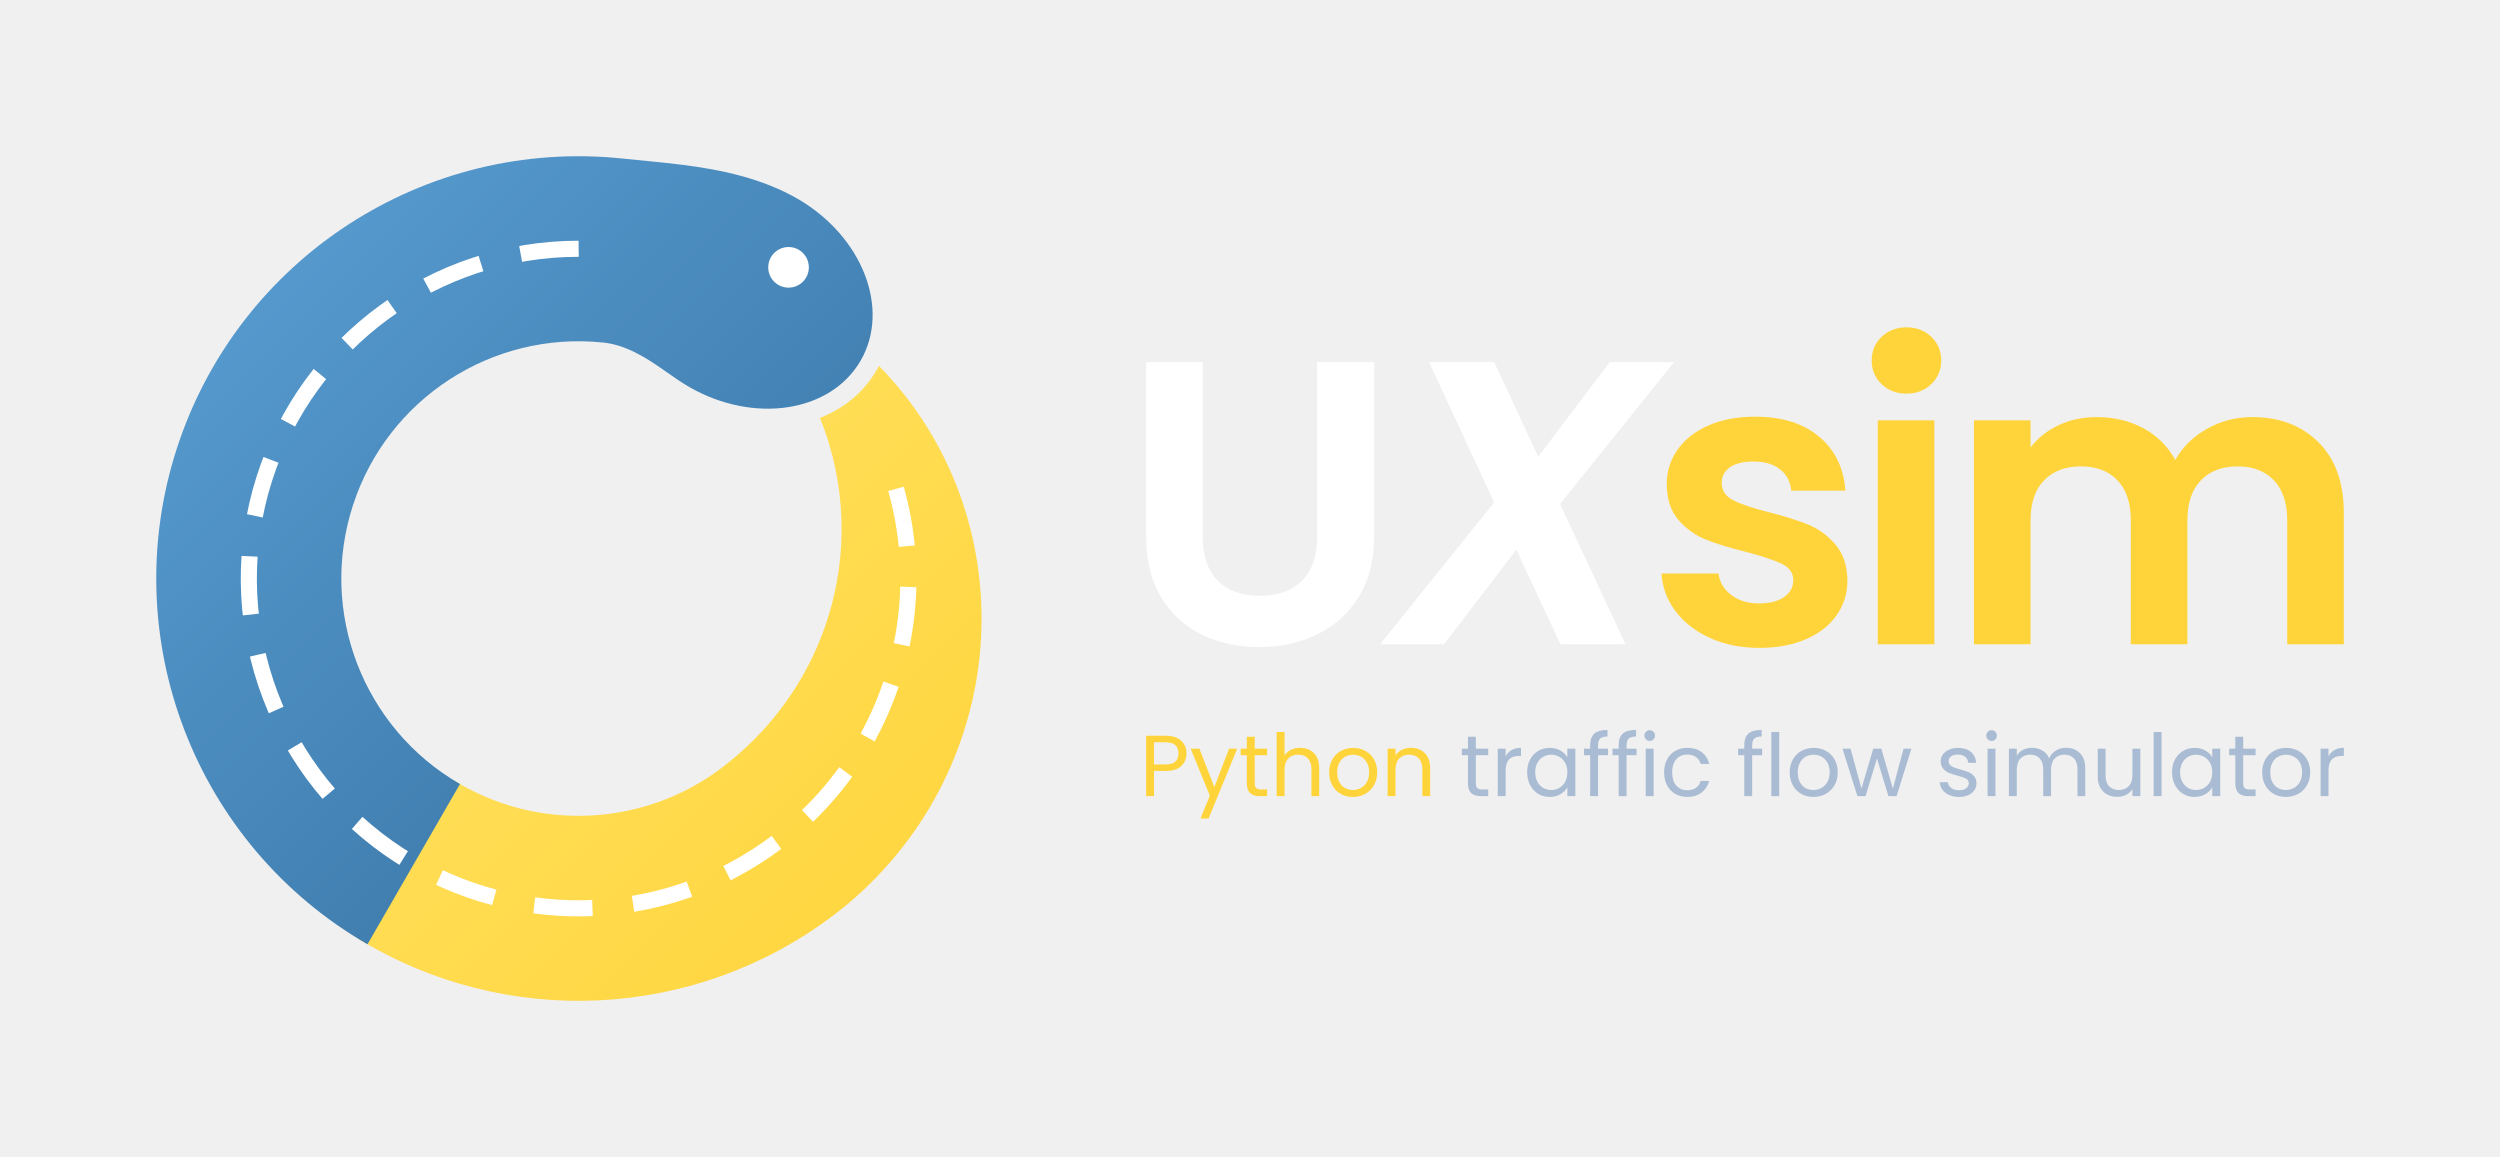
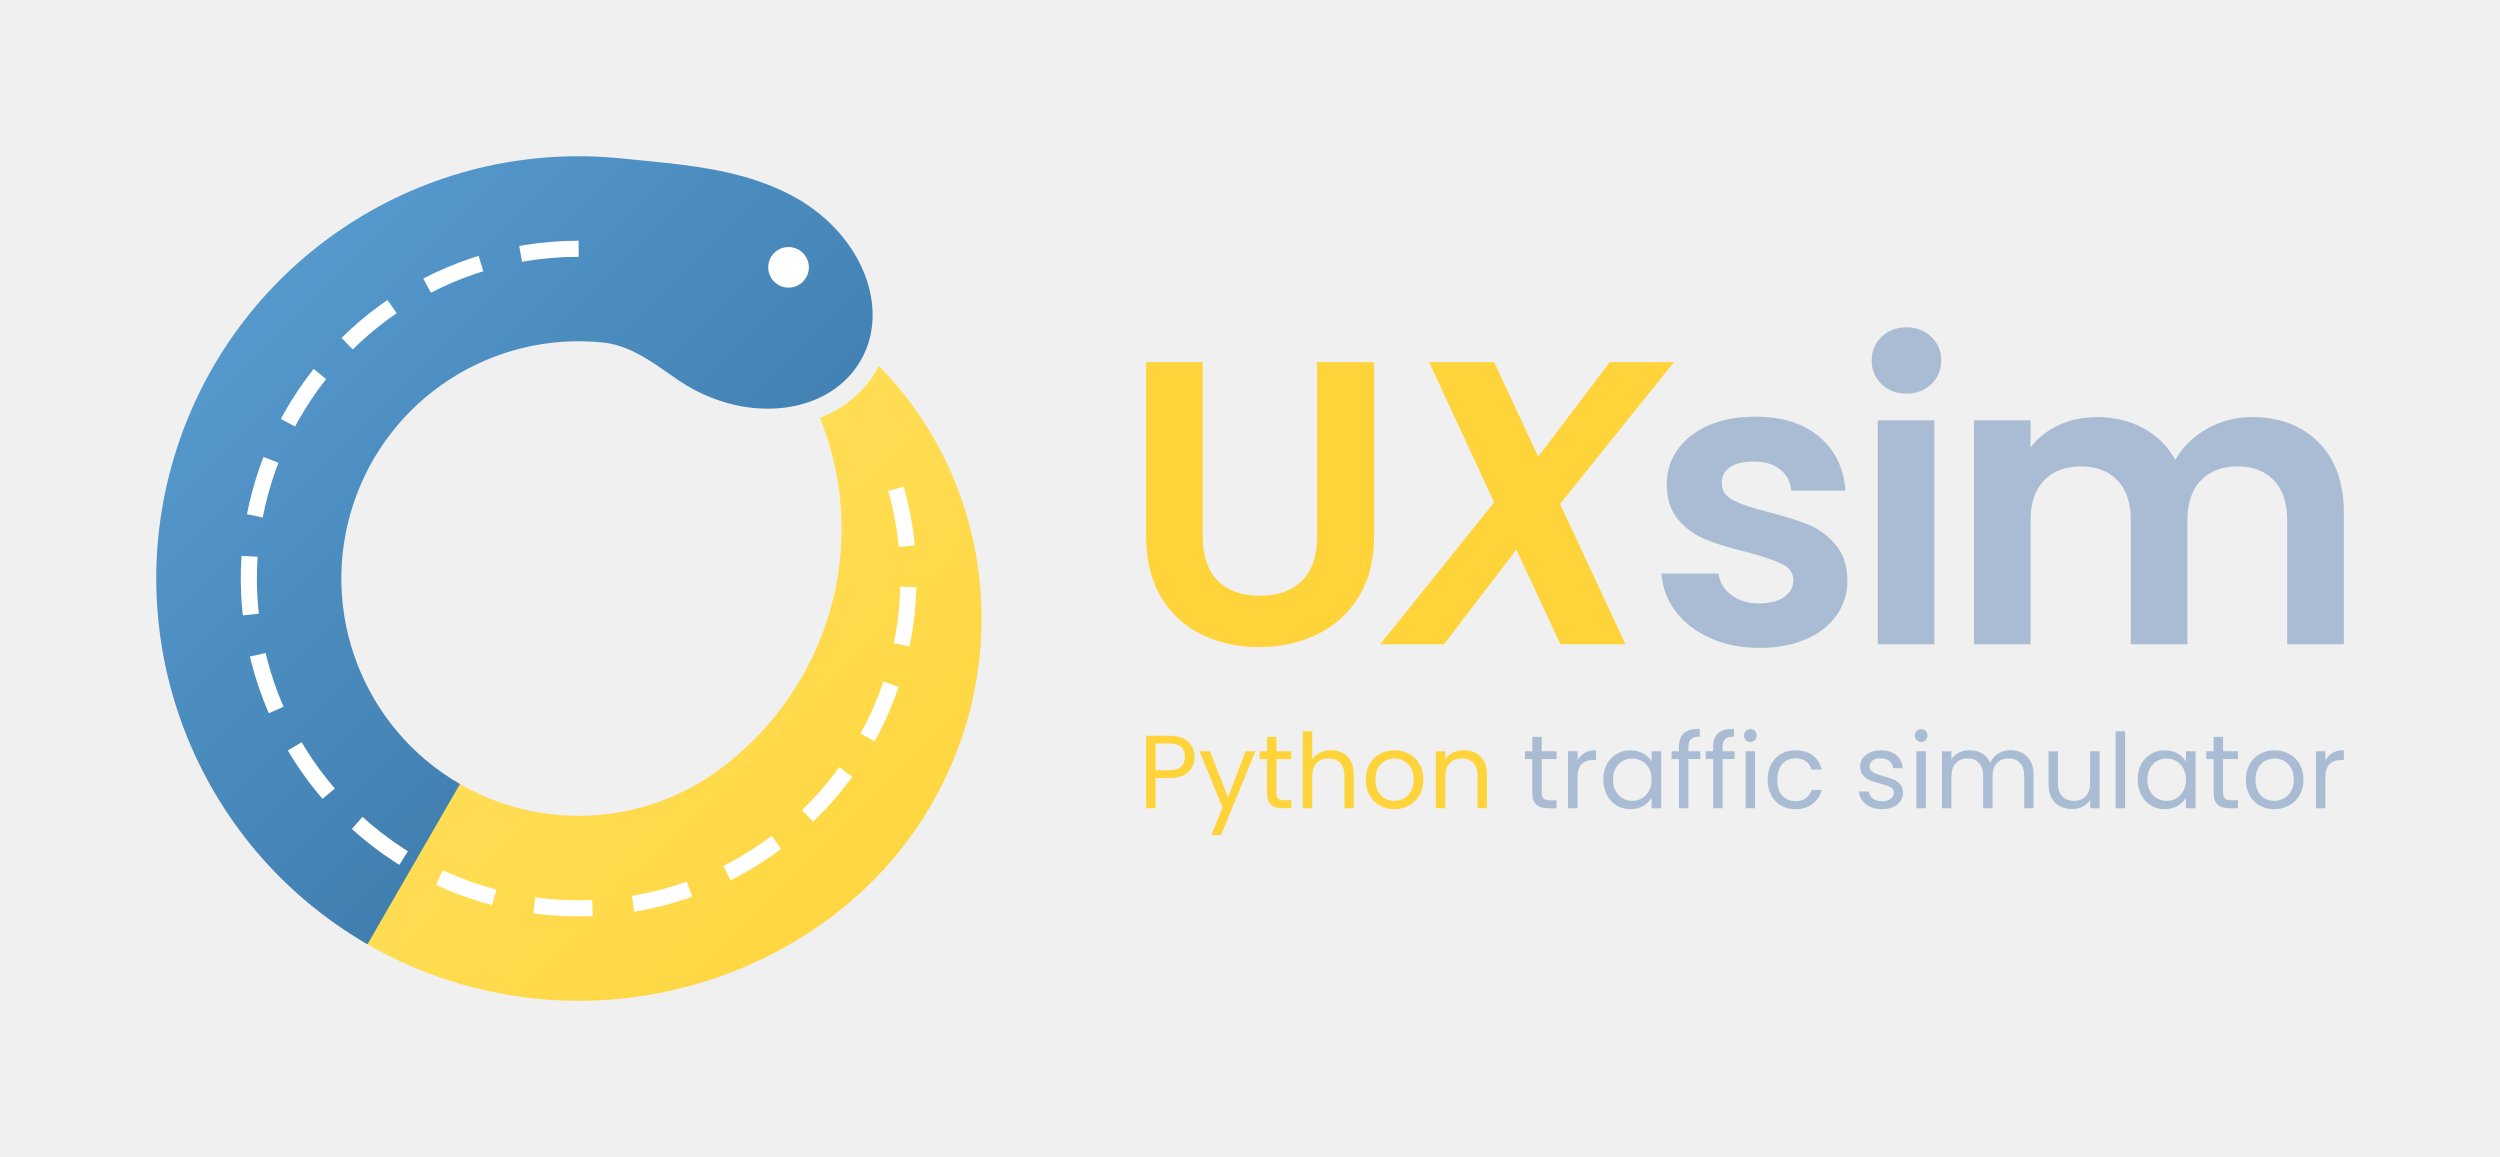
<svg xmlns="http://www.w3.org/2000/svg" width="1280" height="592" viewBox="0 0 1280 592" role="img">
  <defs>
    <linearGradient id="uxsim-hero-transparent-dark-blue" gradientUnits="userSpaceOnUse" x1="60" y1="60" x2="452" y2="452">
      <stop offset="0" stop-color="#5A9FD4" />
      <stop offset="1" stop-color="#306998" />
    </linearGradient>
    <linearGradient id="uxsim-hero-transparent-dark-yellow" gradientUnits="userSpaceOnUse" x1="60" y1="60" x2="452" y2="452">
      <stop offset="0" stop-color="#FFE873" />
      <stop offset="1" stop-color="#FFD43B" />
    </linearGradient>
    <clipPath id="uxsim-hero-transparent-dark-bite">
      <path clip-rule="evenodd" d="M0 0H512V512H0Z M271.75 75.72 A76.50 63.00 30.00 1 0 404.25 152.22 A76.50 63.00 30.00 1 0 271.75 75.72Z" />
    </clipPath>
  </defs>
-   <g transform="translate(32.676 32.640) scale(1.0296)">
+   <g transform="translate(32.676 32.64) scale(1.0296)">
    <path fill="url(#uxsim-hero-transparent-dark-yellow)" clip-path="url(#uxsim-hero-transparent-dark-bite)" d="M146.28 435.05 A210.00 210.00 0 0 0 382.38 423.71 C402.87 408.27 420.10 388.54 432.60 366.35 C445.10 344.16 452.85 319.55 455.42 294.76 C457.98 269.98 455.38 245.06 448.24 222.10 C441.11 199.14 429.47 178.17 414.75 160.61 C400.04 143.06 382.28 128.93 363.20 118.79 A10.12 10.12 0 0 0 350.74 134.74 C363.24 149.28 372.48 165.66 378.40 182.46 C384.32 199.25 386.95 216.44 386.77 232.94 C386.60 249.45 383.64 265.27 378.56 279.82 C373.48 294.37 366.30 307.67 357.56 319.46 C348.82 331.25 338.53 341.56 327.01 350.24 A118.00 118.00 0 0 1 194.35 356.61 Z" />
    <path fill="url(#uxsim-hero-transparent-dark-blue)" d="M151.00 437.87 A210.00 210.00 0 0 1 277.95 47.15 C287.67 48.17 297.44 48.99 307.31 50.23 C317.17 51.46 327.13 53.13 336.89 55.80 C346.65 58.46 356.21 62.13 365.00 67.21 A67.50 54.00 30.00 0 1 311.00 160.74 C306.57 158.18 302.38 155.14 297.98 152.09 C293.59 149.03 288.99 145.97 284.05 143.52 C279.10 141.06 273.80 139.22 268.33 138.65 A118.00 118.00 0 0 0 197.00 358.19 Z" />
    <path fill="none" stroke="#fff" stroke-width="8" stroke-dasharray="29.01 20.30" d="M413.82 211.41 C419.77 232.46 421.45 254.71 418.72 276.41 C416.00 298.12 408.88 319.26 397.92 338.19 C386.96 357.11 372.17 373.81 354.70 386.98 A164.00 164.00 0 1 1 256.00 92.00" />
    <circle cx="360.39" cy="101.24" r="10.1" fill="#fff" />
  </g>
  <g transform="translate(572.947 329.855) scale(0.206961)">
-     <path fill="#fff" d="M207 -698V-266Q207 -195 244 -157.5Q281 -120 348 -120Q416 -120 453 -157.5Q490 -195 490 -266V-698H631V-267Q631 -178 592.5 -116.5Q554 -55 489.5 -24Q425 7 346 7Q268 7 204.5 -24Q141 -55 104 -116.5Q67 -178 67 -267V-698ZM1091 -347 1253 0H1092L983 -234L804 0H646L928 -351L767 -698H928L1037 -464L1214 -698H1373Z" />
-     <path fill="#FFD43B" d="M1342 -175H1483Q1487 -143 1514.5 -122Q1542 -101 1583 -101Q1623 -101 1645.5 -117Q1668 -133 1668 -158Q1668 -185 1640.5 -198.5Q1613 -212 1553 -228Q1491 -243 1451.5 -259Q1412 -275 1383.5 -308Q1355 -341 1355 -397Q1355 -443 1381.5 -481Q1408 -519 1457.5 -541Q1507 -563 1574 -563Q1673 -563 1732 -513.5Q1791 -464 1797 -380H1663Q1660 -413 1635.5 -432.5Q1611 -452 1570 -452Q1532 -452 1511.5 -438Q1491 -424 1491 -399Q1491 -371 1519 -356.5Q1547 -342 1606 -327Q1666 -312 1705 -296Q1744 -280 1772.5 -246.5Q1801 -213 1802 -158Q1802 -110 1775.5 -72Q1749 -34 1699.5 -12.5Q1650 9 1584 9Q1516 9 1462 -15.5Q1408 -40 1376.5 -82Q1345 -124 1342 -175ZM1862 -702Q1862 -737 1886.5 -760.5Q1911 -784 1948 -784Q1985 -784 2009.5 -760.5Q2034 -737 2034 -702Q2034 -667 2009.5 -643.5Q1985 -620 1948 -620Q1911 -620 1886.5 -643.5Q1862 -667 1862 -702ZM2017 -554V0H1877V-554ZM3030 -325V0H2890V-306Q2890 -371 2857 -405.5Q2824 -440 2767 -440Q2710 -440 2676.5 -405.5Q2643 -371 2643 -306V0H2503V-306Q2503 -371 2470 -405.5Q2437 -440 2380 -440Q2322 -440 2288.5 -405.5Q2255 -371 2255 -306V0H2115V-554H2255V-487Q2282 -522 2324.5 -542Q2367 -562 2418 -562Q2483 -562 2534 -534.5Q2585 -507 2613 -456Q2640 -504 2691.5 -533Q2743 -562 2803 -562Q2905 -562 2967.5 -499.5Q3030 -437 3030 -325Z" />
+     <path fill="#FFD43B" d="M207 -698V-266Q207 -195 244 -157.5Q281 -120 348 -120Q416 -120 453 -157.5Q490 -195 490 -266V-698H631V-267Q631 -178 592.5 -116.5Q554 -55 489.5 -24Q425 7 346 7Q268 7 204.5 -24Q141 -55 104 -116.5Q67 -178 67 -267V-698ZM1091 -347 1253 0H1092L983 -234L804 0H646L928 -351L767 -698H928L1037 -464L1214 -698H1373Z" />
+     <path fill="#A9BCD3" d="M1342 -175H1483Q1487 -143 1514.5 -122Q1542 -101 1583 -101Q1623 -101 1645.5 -117Q1668 -133 1668 -158Q1668 -185 1640.5 -198.5Q1613 -212 1553 -228Q1491 -243 1451.5 -259Q1412 -275 1383.5 -308Q1355 -341 1355 -397Q1355 -443 1381.5 -481Q1408 -519 1457.5 -541Q1507 -563 1574 -563Q1673 -563 1732 -513.5Q1791 -464 1797 -380H1663Q1660 -413 1635.5 -432.5Q1611 -452 1570 -452Q1532 -452 1511.5 -438Q1491 -424 1491 -399Q1491 -371 1519 -356.5Q1547 -342 1606 -327Q1666 -312 1705 -296Q1744 -280 1772.5 -246.5Q1801 -213 1802 -158Q1802 -110 1775.5 -72Q1749 -34 1699.5 -12.5Q1650 9 1584 9Q1516 9 1462 -15.5Q1408 -40 1376.5 -82Q1345 -124 1342 -175ZM1862 -702Q1862 -737 1886.5 -760.5Q1911 -784 1948 -784Q1985 -784 2009.5 -760.5Q2034 -737 2034 -702Q2034 -667 2009.5 -643.5Q1985 -620 1948 -620Q1911 -620 1886.5 -643.5Q1862 -667 1862 -702ZM2017 -554V0H1877V-554ZM3030 -325V0H2890V-306Q2890 -371 2857 -405.5Q2824 -440 2767 -440Q2710 -440 2676.5 -405.5Q2643 -371 2643 -306V0H2503V-306Q2503 -371 2470 -405.5Q2437 -440 2380 -440Q2322 -440 2288.5 -405.5Q2255 -371 2255 -306V0H2115V-554H2255V-487Q2282 -522 2324.5 -542Q2367 -562 2418 -562Q2483 -562 2534 -534.5Q2585 -507 2613 -456Q2640 -504 2691.5 -533Q2743 -562 2803 -562Q2905 -562 2967.5 -499.5Q3030 -437 3030 -325Z" />
  </g>
-   <g transform="translate(583.397 407.637) scale(0.0443788)">
+   <g transform="translate(582.714 413.82) scale(0.0532499)">
    <path fill="#FFD43B" d="M302 -291H168V0H77V-697H302Q420 -697 481.5 -640Q543 -583 543 -493Q543 -406 483.5 -348.5Q424 -291 302 -291ZM450 -493Q450 -622 302 -622H168V-366H302Q378 -366 414 -399Q450 -432 450 -493ZM1128 -548 798 258H704L812 -6L591 -548H692L864 -104L1034 -548ZM1330 -473V-150Q1330 -110 1347 -93.5Q1364 -77 1406 -77H1473V0H1391Q1315 0 1277 -35Q1239 -70 1239 -150V-473H1168V-548H1239V-686H1330V-548H1473V-473ZM2074 -323V0H1984V-310Q1984 -392 1943 -435.5Q1902 -479 1831 -479Q1759 -479 1716.5 -434Q1674 -389 1674 -303V0H1583V-740H1674V-470Q1701 -512 1748.5 -535Q1796 -558 1855 -558Q1917 -558 1967 -531.5Q2017 -505 2045.5 -452Q2074 -399 2074 -323ZM2189 -275Q2189 -359 2225.5 -423.5Q2262 -488 2325 -522.5Q2388 -557 2466 -557Q2544 -557 2607 -522.5Q2670 -488 2706.5 -424Q2743 -360 2743 -275Q2743 -190 2705.5 -125.5Q2668 -61 2604 -26Q2540 9 2462 9Q2385 9 2322.5 -26Q2260 -61 2224.5 -125.5Q2189 -190 2189 -275ZM2650 -275Q2650 -341 2624 -387Q2598 -433 2556 -455.5Q2514 -478 2465 -478Q2415 -478 2373.5 -455.5Q2332 -433 2307 -387Q2282 -341 2282 -275Q2282 -208 2306.5 -162Q2331 -116 2372 -93.5Q2413 -71 2462 -71Q2511 -71 2554 -94Q2597 -117 2623.5 -163Q2650 -209 2650 -275ZM3354 -323V0H3264V-310Q3264 -392 3223 -435.5Q3182 -479 3111 -479Q3039 -479 2996.5 -434Q2954 -389 2954 -303V0H2863V-548H2954V-470Q2981 -512 3027.5 -535Q3074 -558 3130 -558Q3230 -558 3292 -497.5Q3354 -437 3354 -323Z" />
-     <path fill="#A9BCD3" d="M3881 -473V-150Q3881 -110 3898 -93.5Q3915 -77 3957 -77H4024V0H3942Q3866 0 3828 -35Q3790 -70 3790 -150V-473H3719V-548H3790V-686H3881V-548H4024V-473ZM4402 -558V-464H4378Q4225 -464 4225 -298V0H4134V-548H4225V-459Q4249 -506 4293.5 -532Q4338 -558 4402 -558ZM4733 -557Q4805 -557 4858 -526Q4911 -495 4937 -448V-548H5029V0H4937V-102Q4910 -54 4856.5 -22.5Q4803 9 4732 9Q4659 9 4600 -27Q4541 -63 4507 -128Q4473 -193 4473 -276Q4473 -360 4507 -423.5Q4541 -487 4600.5 -522Q4660 -557 4733 -557ZM4751 -478Q4700 -478 4658 -454Q4616 -430 4591 -384Q4566 -338 4566 -276Q4566 -213 4591 -166.5Q4616 -120 4658 -95.5Q4700 -71 4751 -71Q4802 -71 4844.5 -95.5Q4887 -120 4912 -166.5Q4937 -213 4937 -275Q4937 -337 4912 -383Q4887 -429 4844.5 -453.5Q4802 -478 4751 -478ZM5406 -473H5291V0H5200V-473H5129V-548H5200V-587Q5200 -679 5247.5 -721.5Q5295 -764 5400 -764V-688Q5340 -688 5315.5 -664.5Q5291 -641 5291 -587V-548H5406ZM5735 -473H5620V0H5529V-473H5458V-548H5529V-587Q5529 -679 5576.5 -721.5Q5624 -764 5729 -764V-688Q5669 -688 5644.5 -664.5Q5620 -641 5620 -587V-548H5735ZM5826 -699Q5826 -725 5844 -743Q5862 -761 5888 -761Q5913 -761 5930.5 -743Q5948 -725 5948 -699Q5948 -673 5930.5 -655Q5913 -637 5888 -637Q5862 -637 5844 -655Q5826 -673 5826 -699ZM5932 -548V0H5841V-548ZM6320 -557Q6421 -557 6486.5 -508Q6552 -459 6573 -372H6475Q6461 -422 6420.5 -451Q6380 -480 6320 -480Q6242 -480 6194 -426.5Q6146 -373 6146 -275Q6146 -176 6194 -122Q6242 -68 6320 -68Q6380 -68 6420 -96Q6460 -124 6475 -176H6573Q6551 -92 6485 -41.5Q6419 9 6320 9Q6242 9 6181.5 -26Q6121 -61 6087 -125Q6053 -189 6053 -275Q6053 -360 6087 -423.5Q6121 -487 6181.5 -522Q6242 -557 6320 -557ZM7184 -473H7069V0H6978V-473H6907V-548H6978V-587Q6978 -679 7025.5 -721.5Q7073 -764 7178 -764V-688Q7118 -688 7093.5 -664.5Q7069 -641 7069 -587V-548H7184ZM7381 -740V0H7290V-740ZM7502 -275Q7502 -359 7538.5 -423.5Q7575 -488 7638 -522.5Q7701 -557 7779 -557Q7857 -557 7920 -522.5Q7983 -488 8019.5 -424Q8056 -360 8056 -275Q8056 -190 8018.5 -125.5Q7981 -61 7917 -26Q7853 9 7775 9Q7698 9 7635.5 -26Q7573 -61 7537.5 -125.5Q7502 -190 7502 -275ZM7963 -275Q7963 -341 7937 -387Q7911 -433 7869 -455.5Q7827 -478 7778 -478Q7728 -478 7686.5 -455.5Q7645 -433 7620 -387Q7595 -341 7595 -275Q7595 -208 7619.5 -162Q7644 -116 7685 -93.5Q7726 -71 7775 -71Q7824 -71 7867 -94Q7910 -117 7936.5 -163Q7963 -209 7963 -275ZM8906 -548 8735 0H8641L8509 -435L8377 0H8283L8111 -548H8204L8330 -88L8466 -548H8559L8692 -87L8816 -548ZM9233 -161H9327Q9331 -120 9365.5 -94Q9400 -68 9456 -68Q9508 -68 9538 -91Q9568 -114 9568 -149Q9568 -185 9536 -202.5Q9504 -220 9437 -237Q9376 -253 9337.5 -269.5Q9299 -286 9271.5 -318.5Q9244 -351 9244 -404Q9244 -446 9269 -481Q9294 -516 9340 -536.5Q9386 -557 9445 -557Q9536 -557 9592 -511Q9648 -465 9652 -385H9561Q9558 -428 9526.5 -454Q9495 -480 9442 -480Q9393 -480 9364 -459Q9335 -438 9335 -404Q9335 -377 9352.5 -359.5Q9370 -342 9396.5 -331.5Q9423 -321 9470 -308Q9529 -292 9566 -276.5Q9603 -261 9629.5 -230Q9656 -199 9657 -149Q9657 -104 9632 -68Q9607 -32 9561.5 -11.5Q9516 9 9457 9Q9394 9 9344 -12.5Q9294 -34 9265 -72.5Q9236 -111 9233 -161ZM9770 -699Q9770 -725 9788 -743Q9806 -761 9832 -761Q9857 -761 9874.5 -743Q9892 -725 9892 -699Q9892 -673 9874.5 -655Q9857 -637 9832 -637Q9806 -637 9788 -655Q9770 -673 9770 -699ZM9876 -548V0H9785V-548ZM10912 -323V0H10822V-310Q10822 -392 10781.5 -435.5Q10741 -479 10672 -479Q10601 -479 10559 -433.5Q10517 -388 10517 -302V0H10427V-310Q10427 -392 10386.5 -435.5Q10346 -479 10277 -479Q10206 -479 10164 -433.5Q10122 -388 10122 -302V0H10031V-548H10122V-469Q10149 -512 10194.5 -535Q10240 -558 10295 -558Q10364 -558 10417 -527Q10470 -496 10496 -436Q10519 -494 10572 -526Q10625 -558 10690 -558Q10754 -558 10804 -531.5Q10854 -505 10883 -452Q10912 -399 10912 -323ZM11547 -548V0H11456V-81Q11430 -39 11383.5 -15.5Q11337 8 11281 8Q11217 8 11166 -18.5Q11115 -45 11085.5 -98Q11056 -151 11056 -227V-548H11146V-239Q11146 -158 11187 -114.5Q11228 -71 11299 -71Q11372 -71 11414 -116Q11456 -161 11456 -247V-548ZM11792 -740V0H11701V-740ZM12173 -557Q12245 -557 12298 -526Q12351 -495 12377 -448V-548H12469V0H12377V-102Q12350 -54 12296.5 -22.5Q12243 9 12172 9Q12099 9 12040 -27Q11981 -63 11947 -128Q11913 -193 11913 -276Q11913 -360 11947 -423.5Q11981 -487 12040.5 -522Q12100 -557 12173 -557ZM12191 -478Q12140 -478 12098 -454Q12056 -430 12031 -384Q12006 -338 12006 -276Q12006 -213 12031 -166.5Q12056 -120 12098 -95.5Q12140 -71 12191 -71Q12242 -71 12284.5 -95.5Q12327 -120 12352 -166.5Q12377 -213 12377 -275Q12377 -337 12352 -383Q12327 -429 12284.5 -453.5Q12242 -478 12191 -478ZM12734 -473V-150Q12734 -110 12751 -93.5Q12768 -77 12810 -77H12877V0H12795Q12719 0 12681 -35Q12643 -70 12643 -150V-473H12572V-548H12643V-686H12734V-548H12877V-473ZM12953 -275Q12953 -359 12989.5 -423.5Q13026 -488 13089 -522.5Q13152 -557 13230 -557Q13308 -557 13371 -522.5Q13434 -488 13470.5 -424Q13507 -360 13507 -275Q13507 -190 13469.5 -125.5Q13432 -61 13368 -26Q13304 9 13226 9Q13149 9 13086.5 -26Q13024 -61 12988.5 -125.5Q12953 -190 12953 -275ZM13414 -275Q13414 -341 13388 -387Q13362 -433 13320 -455.5Q13278 -478 13229 -478Q13179 -478 13137.5 -455.5Q13096 -433 13071 -387Q13046 -341 13046 -275Q13046 -208 13070.5 -162Q13095 -116 13136 -93.5Q13177 -71 13226 -71Q13275 -71 13318 -94Q13361 -117 13387.5 -163Q13414 -209 13414 -275ZM13895 -558V-464H13871Q13718 -464 13718 -298V0H13627V-548H13718V-459Q13742 -506 13786.5 -532Q13831 -558 13895 -558Z" />
+     <path fill="#A9BCD3" d="M3881 -473V-150Q3881 -110 3898 -93.5Q3915 -77 3957 -77H4024V0H3942Q3866 0 3828 -35Q3790 -70 3790 -150V-473H3719V-548H3790V-686H3881V-548H4024V-473ZM4402 -558V-464H4378Q4225 -464 4225 -298V0H4134V-548H4225V-459Q4249 -506 4293.5 -532Q4338 -558 4402 -558ZM4733 -557Q4805 -557 4858 -526Q4911 -495 4937 -448V-548H5029V0H4937V-102Q4910 -54 4856.5 -22.5Q4803 9 4732 9Q4659 9 4600 -27Q4541 -63 4507 -128Q4473 -193 4473 -276Q4473 -360 4507 -423.5Q4541 -487 4600.5 -522Q4660 -557 4733 -557ZM4751 -478Q4700 -478 4658 -454Q4616 -430 4591 -384Q4566 -338 4566 -276Q4566 -213 4591 -166.5Q4616 -120 4658 -95.5Q4700 -71 4751 -71Q4802 -71 4844.5 -95.5Q4887 -120 4912 -166.5Q4937 -213 4937 -275Q4937 -337 4912 -383Q4887 -429 4844.5 -453.5Q4802 -478 4751 -478ZM5406 -473H5291V0H5200V-473H5129V-548H5200V-587Q5200 -679 5247.5 -721.5Q5295 -764 5400 -764V-688Q5340 -688 5315.5 -664.5Q5291 -641 5291 -587V-548H5406ZM5735 -473H5620V0H5529V-473H5458V-548H5529V-587Q5529 -679 5576.5 -721.5Q5624 -764 5729 -764V-688Q5669 -688 5644.5 -664.5Q5620 -641 5620 -587V-548H5735ZM5826 -699Q5826 -725 5844 -743Q5862 -761 5888 -761Q5913 -761 5930.5 -743Q5948 -725 5948 -699Q5948 -673 5930.5 -655Q5913 -637 5888 -637Q5862 -637 5844 -655Q5826 -673 5826 -699ZM5932 -548V0H5841V-548ZM6320 -557Q6421 -557 6486.5 -508Q6552 -459 6573 -372H6475Q6461 -422 6420.5 -451Q6380 -480 6320 -480Q6242 -480 6194 -426.5Q6146 -373 6146 -275Q6146 -176 6194 -122Q6242 -68 6320 -68Q6380 -68 6420 -96Q6460 -124 6475 -176H6573Q6551 -92 6485 -41.5Q6419 9 6320 9Q6242 9 6181.5 -26Q6121 -61 6087 -125Q6053 -189 6053 -275Q6053 -360 6087 -423.5Q6121 -487 6181.5 -522Q6242 -557 6320 -557ZM6931 -161H7025Q7029 -120 7063.5 -94Q7098 -68 7154 -68Q7206 -68 7236 -91Q7266 -114 7266 -149Q7266 -185 7234 -202.5Q7202 -220 7135 -237Q7074 -253 7035.5 -269.5Q6997 -286 6969.5 -318.5Q6942 -351 6942 -404Q6942 -446 6967 -481Q6992 -516 7038 -536.5Q7084 -557 7143 -557Q7234 -557 7290 -511Q7346 -465 7350 -385H7259Q7256 -428 7224.5 -454Q7193 -480 7140 -480Q7091 -480 7062 -459Q7033 -438 7033 -404Q7033 -377 7050.5 -359.5Q7068 -342 7094.5 -331.5Q7121 -321 7168 -308Q7227 -292 7264 -276.5Q7301 -261 7327.5 -230Q7354 -199 7355 -149Q7355 -104 7330 -68Q7305 -32 7259.5 -11.5Q7214 9 7155 9Q7092 9 7042 -12.5Q6992 -34 6963 -72.5Q6934 -111 6931 -161ZM7468 -699Q7468 -725 7486 -743Q7504 -761 7530 -761Q7555 -761 7572.5 -743Q7590 -725 7590 -699Q7590 -673 7572.5 -655Q7555 -637 7530 -637Q7504 -637 7486 -655Q7468 -673 7468 -699ZM7574 -548V0H7483V-548ZM8610 -323V0H8520V-310Q8520 -392 8479.5 -435.5Q8439 -479 8370 -479Q8299 -479 8257 -433.5Q8215 -388 8215 -302V0H8125V-310Q8125 -392 8084.5 -435.5Q8044 -479 7975 -479Q7904 -479 7862 -433.5Q7820 -388 7820 -302V0H7729V-548H7820V-469Q7847 -512 7892.5 -535Q7938 -558 7993 -558Q8062 -558 8115 -527Q8168 -496 8194 -436Q8217 -494 8270 -526Q8323 -558 8388 -558Q8452 -558 8502 -531.5Q8552 -505 8581 -452Q8610 -399 8610 -323ZM9245 -548V0H9154V-81Q9128 -39 9081.5 -15.5Q9035 8 8979 8Q8915 8 8864 -18.5Q8813 -45 8783.5 -98Q8754 -151 8754 -227V-548H8844V-239Q8844 -158 8885 -114.5Q8926 -71 8997 -71Q9070 -71 9112 -116Q9154 -161 9154 -247V-548ZM9490 -740V0H9399V-740ZM9871 -557Q9943 -557 9996 -526Q10049 -495 10075 -448V-548H10167V0H10075V-102Q10048 -54 9994.5 -22.5Q9941 9 9870 9Q9797 9 9738 -27Q9679 -63 9645 -128Q9611 -193 9611 -276Q9611 -360 9645 -423.5Q9679 -487 9738.5 -522Q9798 -557 9871 -557ZM9889 -478Q9838 -478 9796 -454Q9754 -430 9729 -384Q9704 -338 9704 -276Q9704 -213 9729 -166.5Q9754 -120 9796 -95.5Q9838 -71 9889 -71Q9940 -71 9982.5 -95.5Q10025 -120 10050 -166.5Q10075 -213 10075 -275Q10075 -337 10050 -383Q10025 -429 9982.5 -453.5Q9940 -478 9889 -478ZM10432 -473V-150Q10432 -110 10449 -93.5Q10466 -77 10508 -77H10575V0H10493Q10417 0 10379 -35Q10341 -70 10341 -150V-473H10270V-548H10341V-686H10432V-548H10575V-473ZM10651 -275Q10651 -359 10687.5 -423.5Q10724 -488 10787 -522.5Q10850 -557 10928 -557Q11006 -557 11069 -522.5Q11132 -488 11168.5 -424Q11205 -360 11205 -275Q11205 -190 11167.5 -125.5Q11130 -61 11066 -26Q11002 9 10924 9Q10847 9 10784.5 -26Q10722 -61 10686.5 -125.5Q10651 -190 10651 -275ZM11112 -275Q11112 -341 11086 -387Q11060 -433 11018 -455.5Q10976 -478 10927 -478Q10877 -478 10835.5 -455.5Q10794 -433 10769 -387Q10744 -341 10744 -275Q10744 -208 10768.5 -162Q10793 -116 10834 -93.5Q10875 -71 10924 -71Q10973 -71 11016 -94Q11059 -117 11085.5 -163Q11112 -209 11112 -275ZM11593 -558V-464H11569Q11416 -464 11416 -298V0H11325V-548H11416V-459Q11440 -506 11484.5 -532Q11529 -558 11593 -558Z" />
  </g>
</svg>
